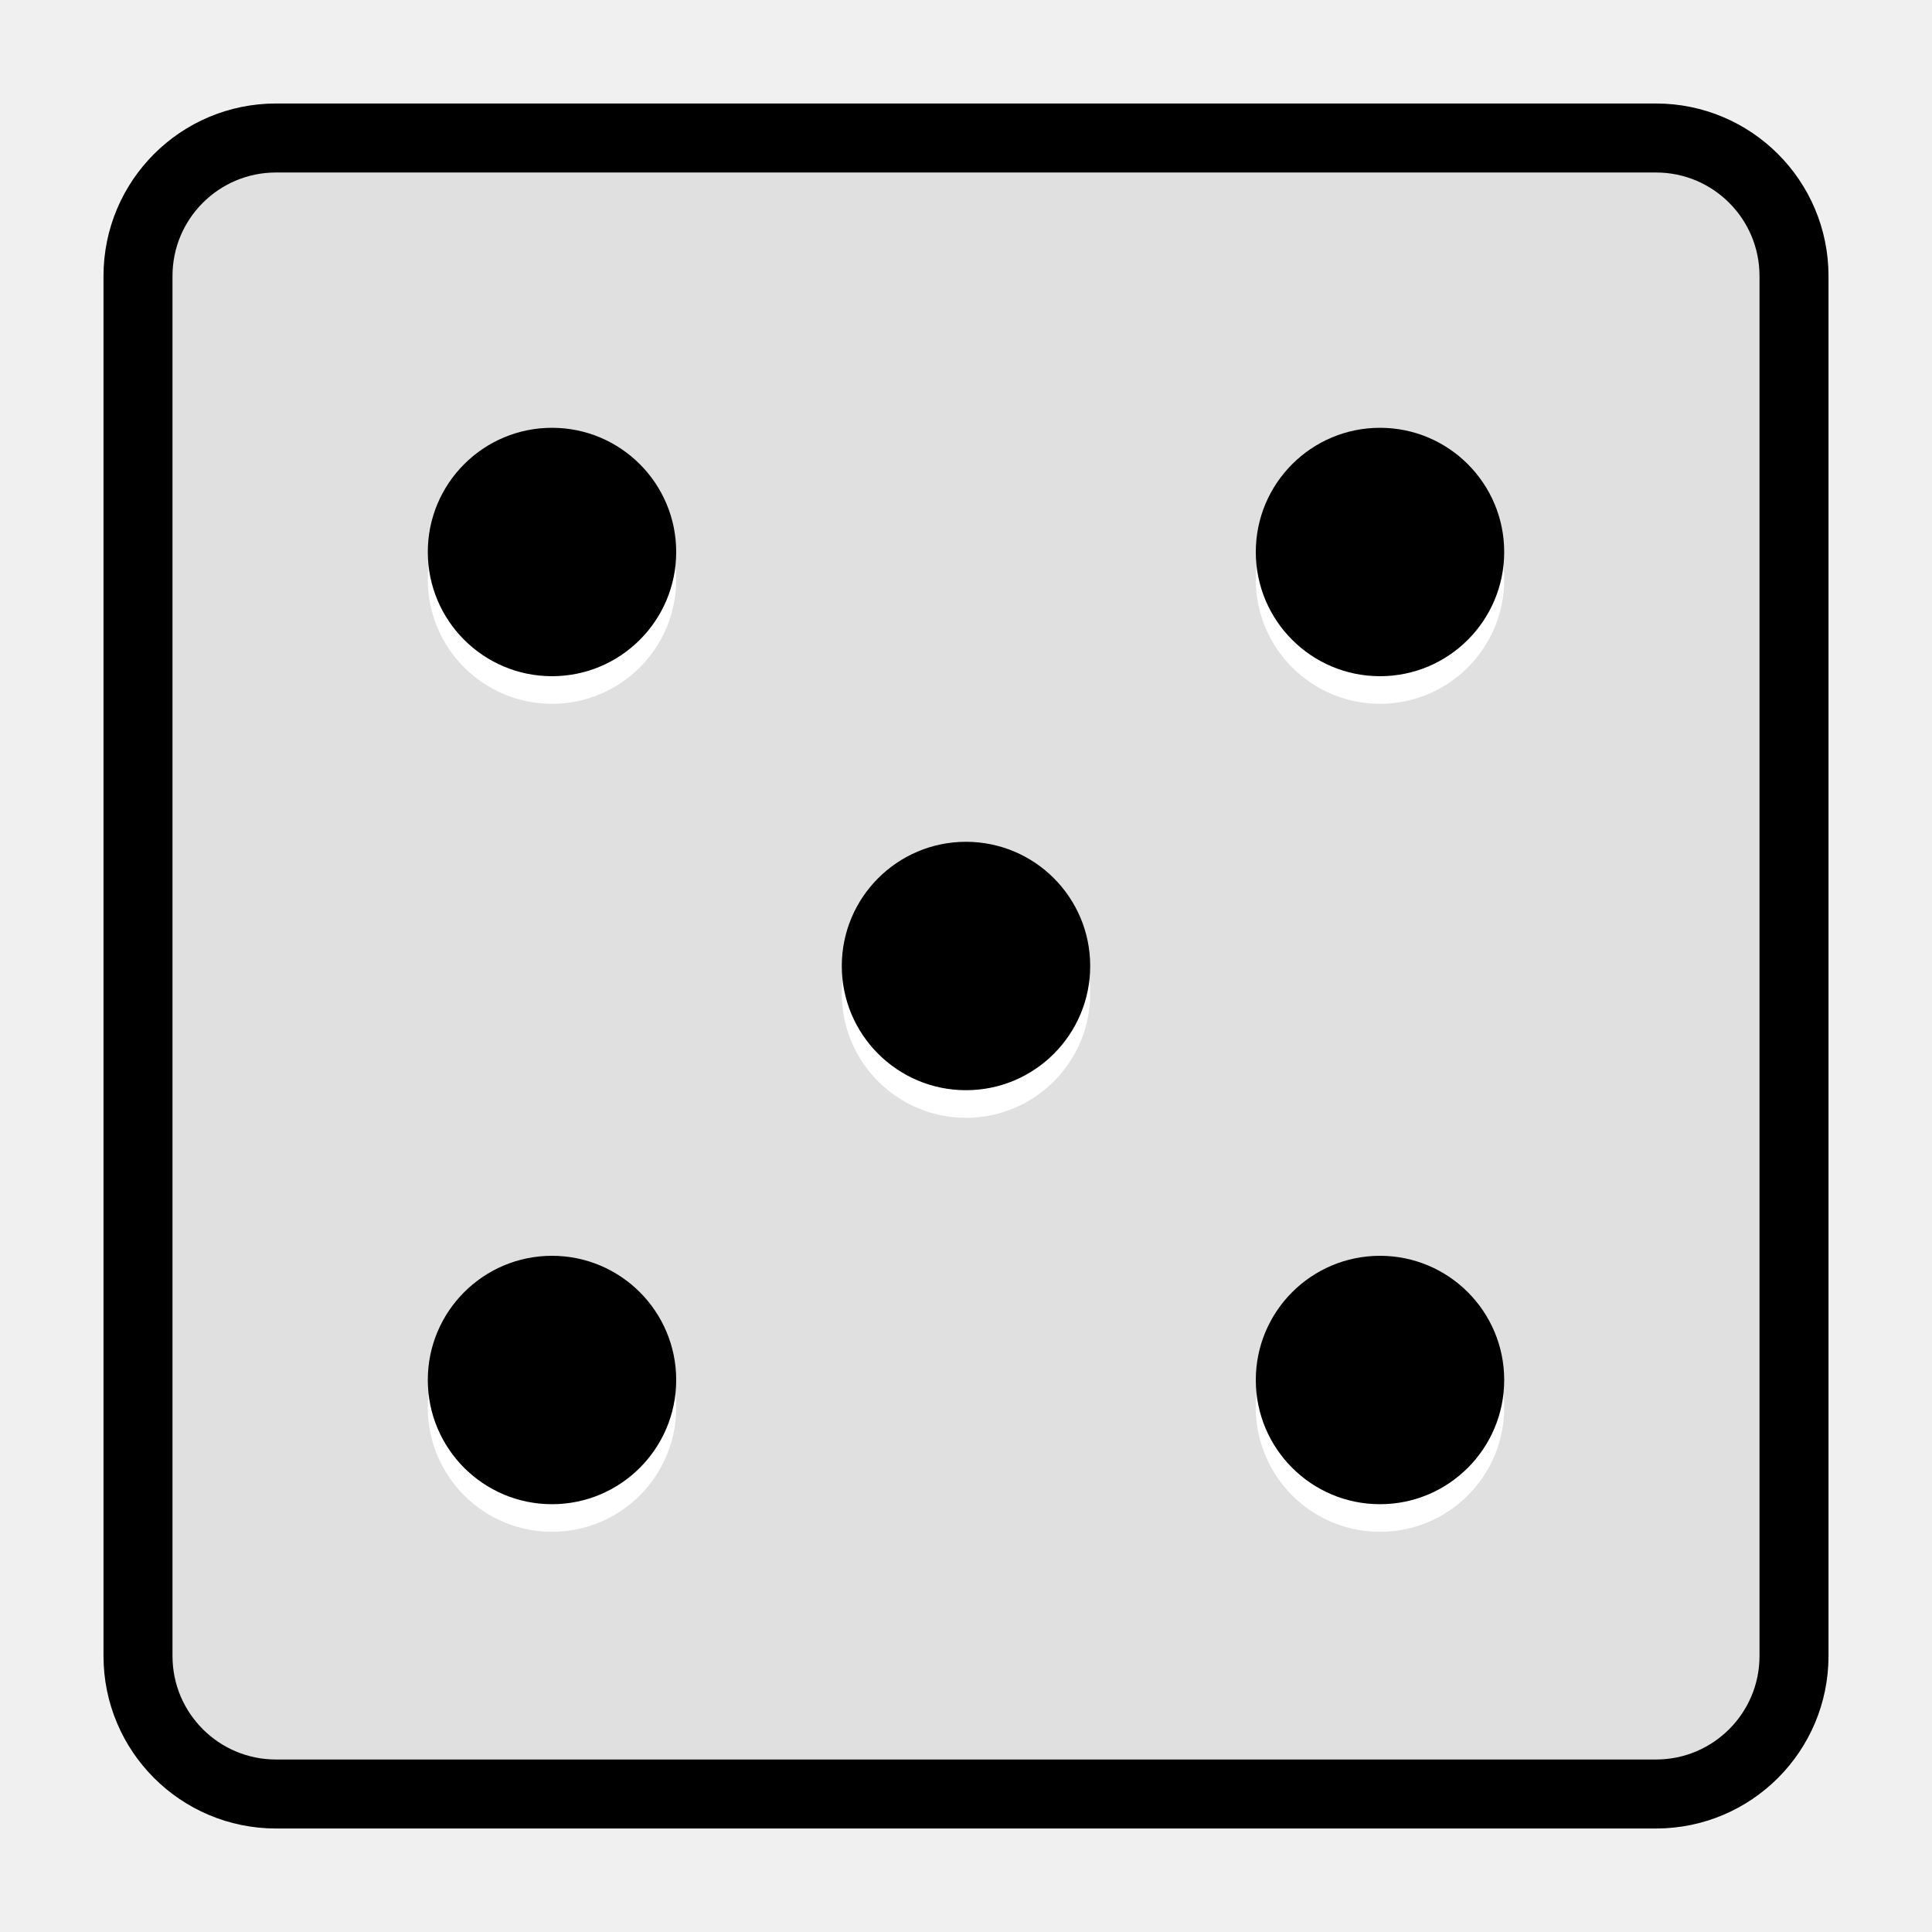
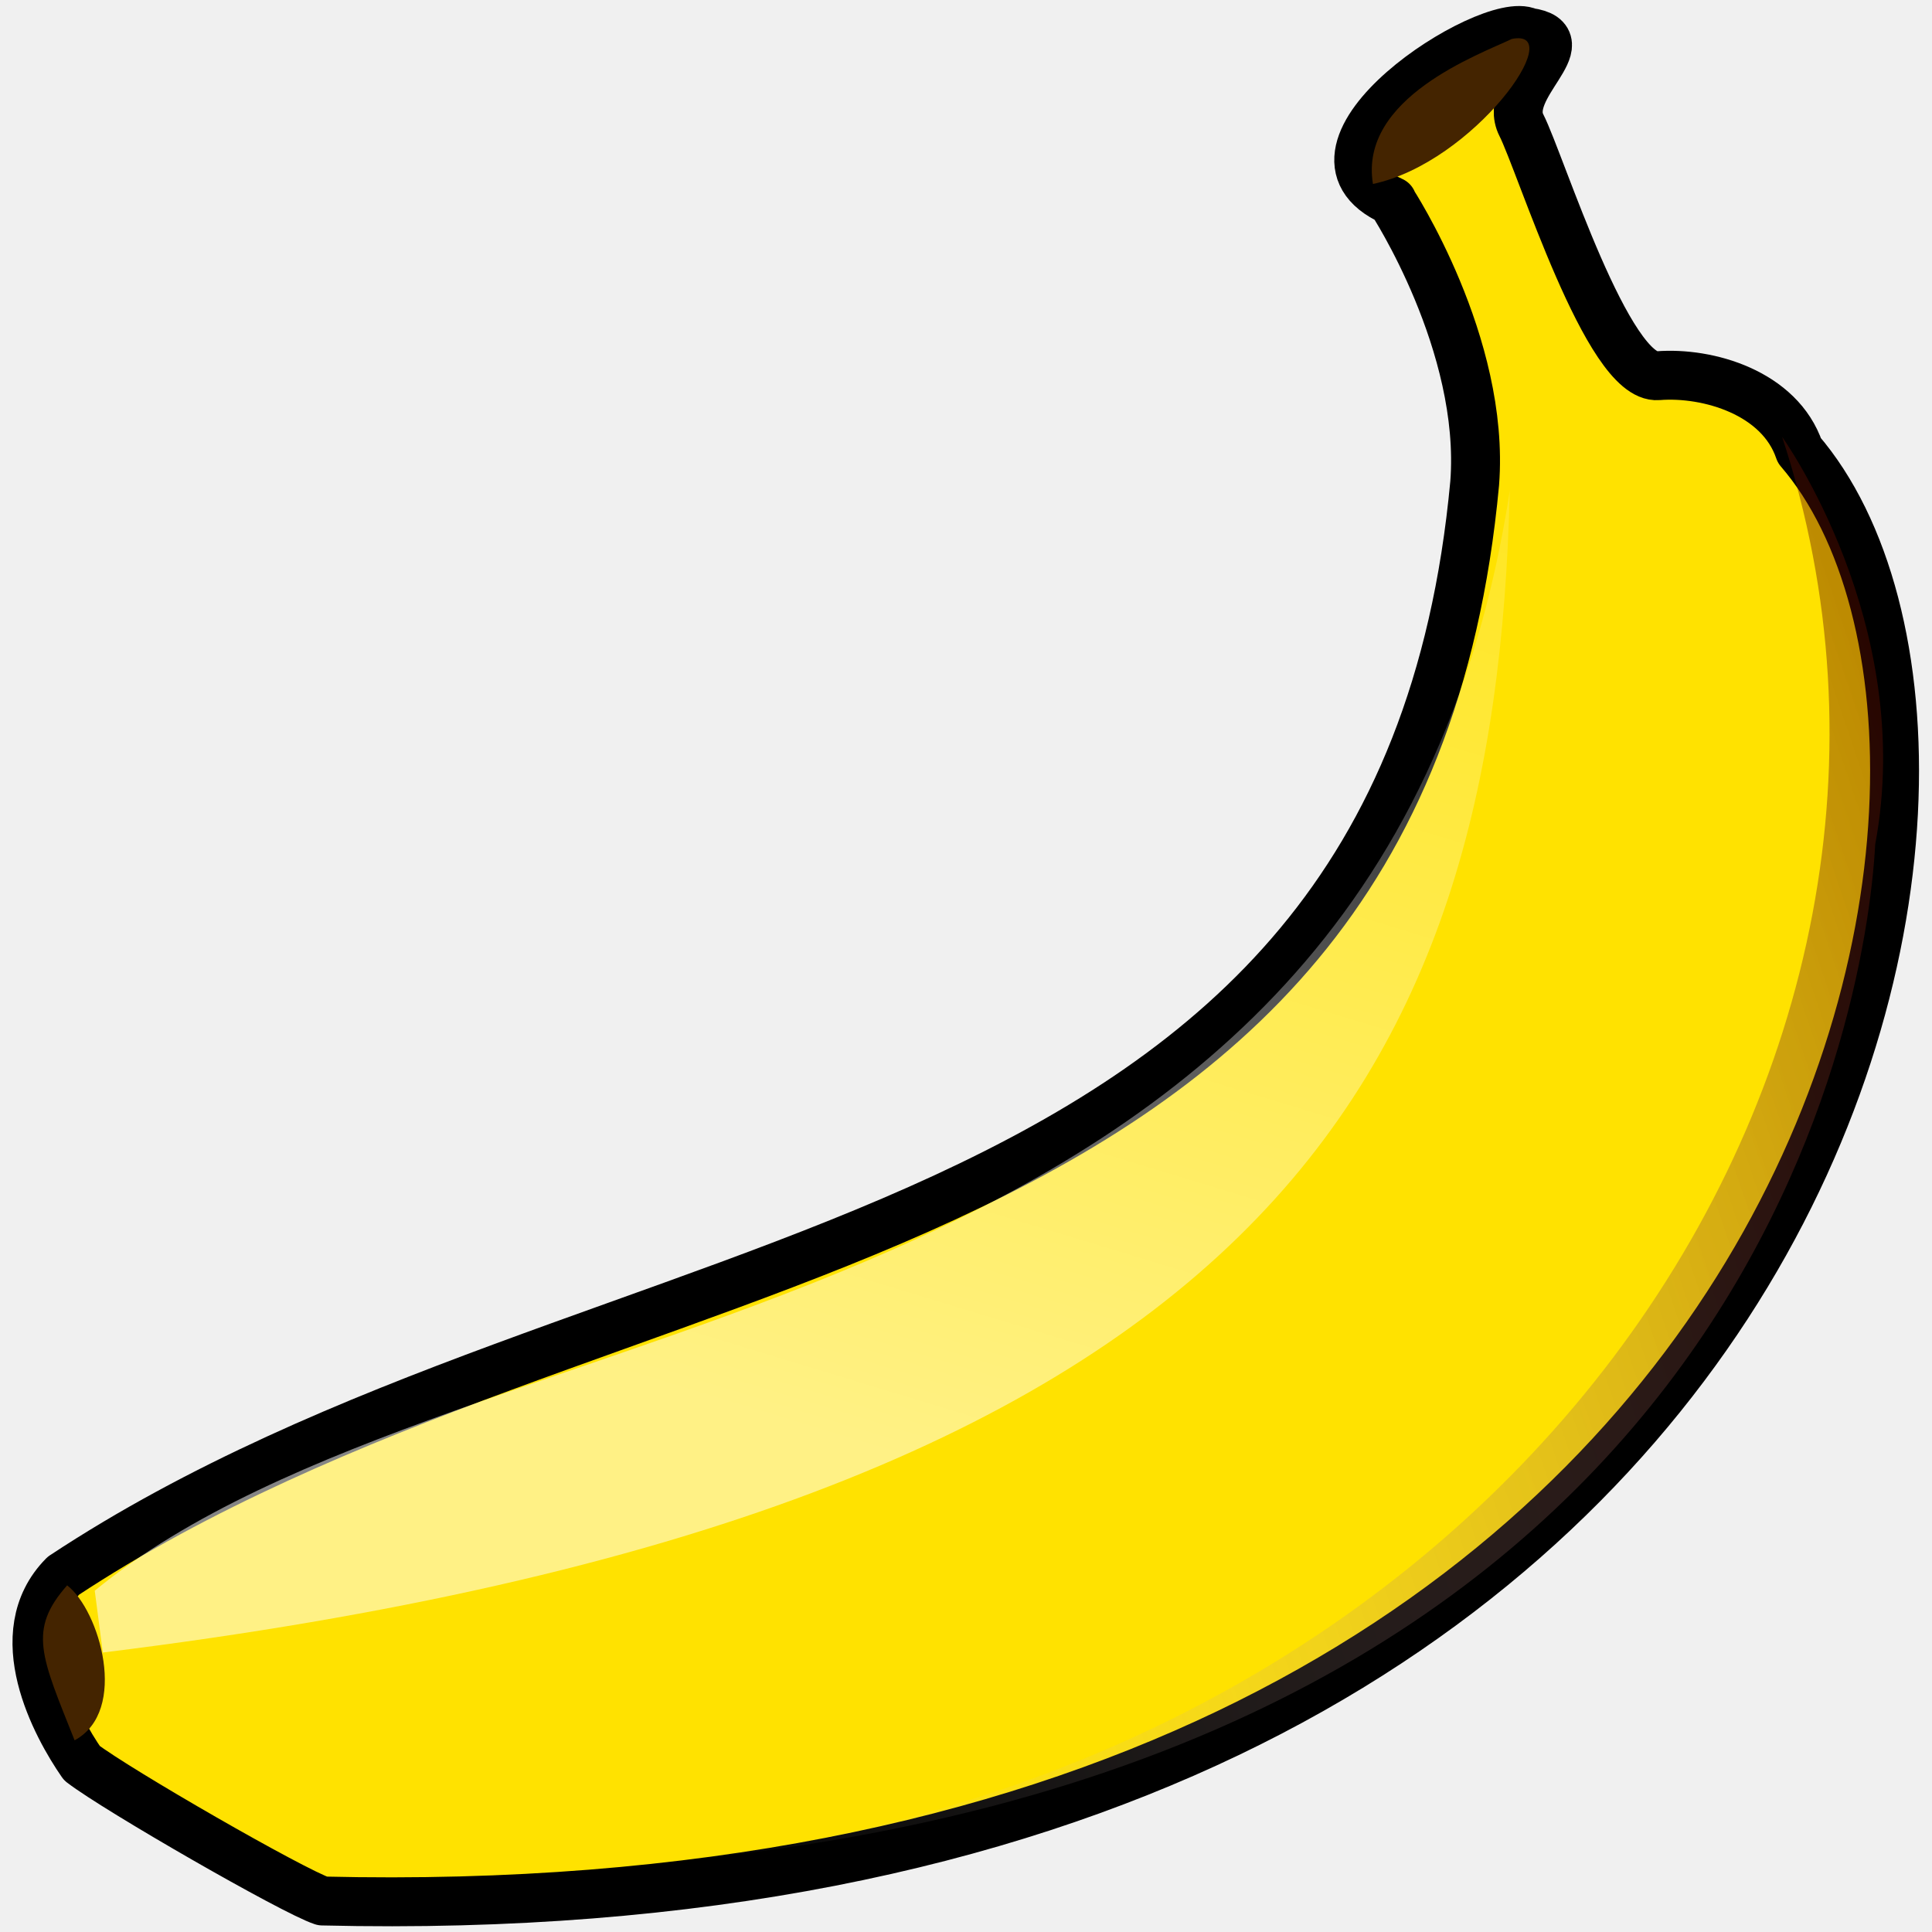
- <svg xmlns="http://www.w3.org/2000/svg" version="1.1" width="140" height="140" viewBox="-10 -10 140 140" style="background-color: white">
-   <rect x="0" y="0" width="120" height="120" rx="10" ry="10" fill="#E0E0E0" stroke="black" stroke-width="5" />
-   <circle cx="30" cy="32" r="9" fill="white" />
-   <circle cx="30" cy="30" r="9" fill="black" />
-   <circle cx="30" cy="92" r="9" fill="white" />
-   <circle cx="30" cy="90" r="9" fill="black" />
-   <circle cx="60" cy="62" r="9" fill="white" />
-   <circle cx="60" cy="60" r="9" fill="black" />
-   <circle cx="90" cy="32" r="9" fill="white" />
-   <circle cx="90" cy="30" r="9" fill="black" />
-   <circle cx="90" cy="92" r="9" fill="white" />
-   <circle cx="90" cy="90" r="9" fill="black" />
+ <svg xmlns="http://www.w3.org/2000/svg" viewBox="0 0 395 395">
+   <defs>
+     <linearGradient id="a" x1="62.83" x2="312.91" y1="339.77" y2="191.32" gradientUnits="userSpaceOnUse" gradientTransform="scale(1.533 .65232)">
+       <stop offset="0" stop-color="#fff" stop-opacity=".52" />
+       <stop offset="1" stop-color="#fff" stop-opacity="0" />
+     </linearGradient>
+     <linearGradient id="b" x1="109.53" x2="370.9" y1="332.17" y2="332.17" gradientUnits="userSpaceOnUse" gradientTransform="scale(1.2211 .81893)">
+       <stop offset="0" stop-color="#fff" stop-opacity="0" />
+       <stop offset="1" stop-color="#5f0e00" stop-opacity=".42" />
+     </linearGradient>
+   </defs>
+   <g fill-rule="evenodd">
+     <path fill="#ffe200" stroke="#000" stroke-width="10" d="M284.64 41.14C261.26 30.6 304.6 2.7 312.52 6.6c11.07 1.52-5.48 11.1-1.48 18.98 4 7.88 17.68 52.08 27.95 51.23 10.22-.8 24.9 3.48 28.9 15.3 54.5 63.36 6.8 303.95-301.97 296.55-5.94-1.94-42.03-22.7-49.17-28.18-5.2-7.5-15.57-26.4-3.78-38.33C124.05 248.8 286.2 263.74 301.5 98.8c2.2-28.48-16.92-57.63-16.92-57.63z" stroke-linejoin="round" />
+     <path fill="url(#a)" d="M43.75 290l2.5-12.5c92.5-35 263.75 38.75 346.25-120C351.25 270 278.75 338.75 43.75 290z" transform="rotate(-18.748 177.348 382.773)" />
+     <path fill="#442400" d="M280.7 37.6c-2.9-17.6 21.75-26.46 28.4-29.64 11.85-2.37-7.77 25.3-28.43 29.66zM15.25 355.8c-6.8-17.1-9.62-22.53-1.52-31.67 6.6 5.07 12.67 25.66 1.52 31.68z" />
+     <path fill="url(#b)" d="M133.75 366.25c218.75 55 293-83.12 306.25-116.25 22.5-40 8.75-85 8.75-85-1.25 135-142.5 243.75-315 201.25z" transform="rotate(-18.748 177.348 382.773)" />
+   </g>
</svg>
